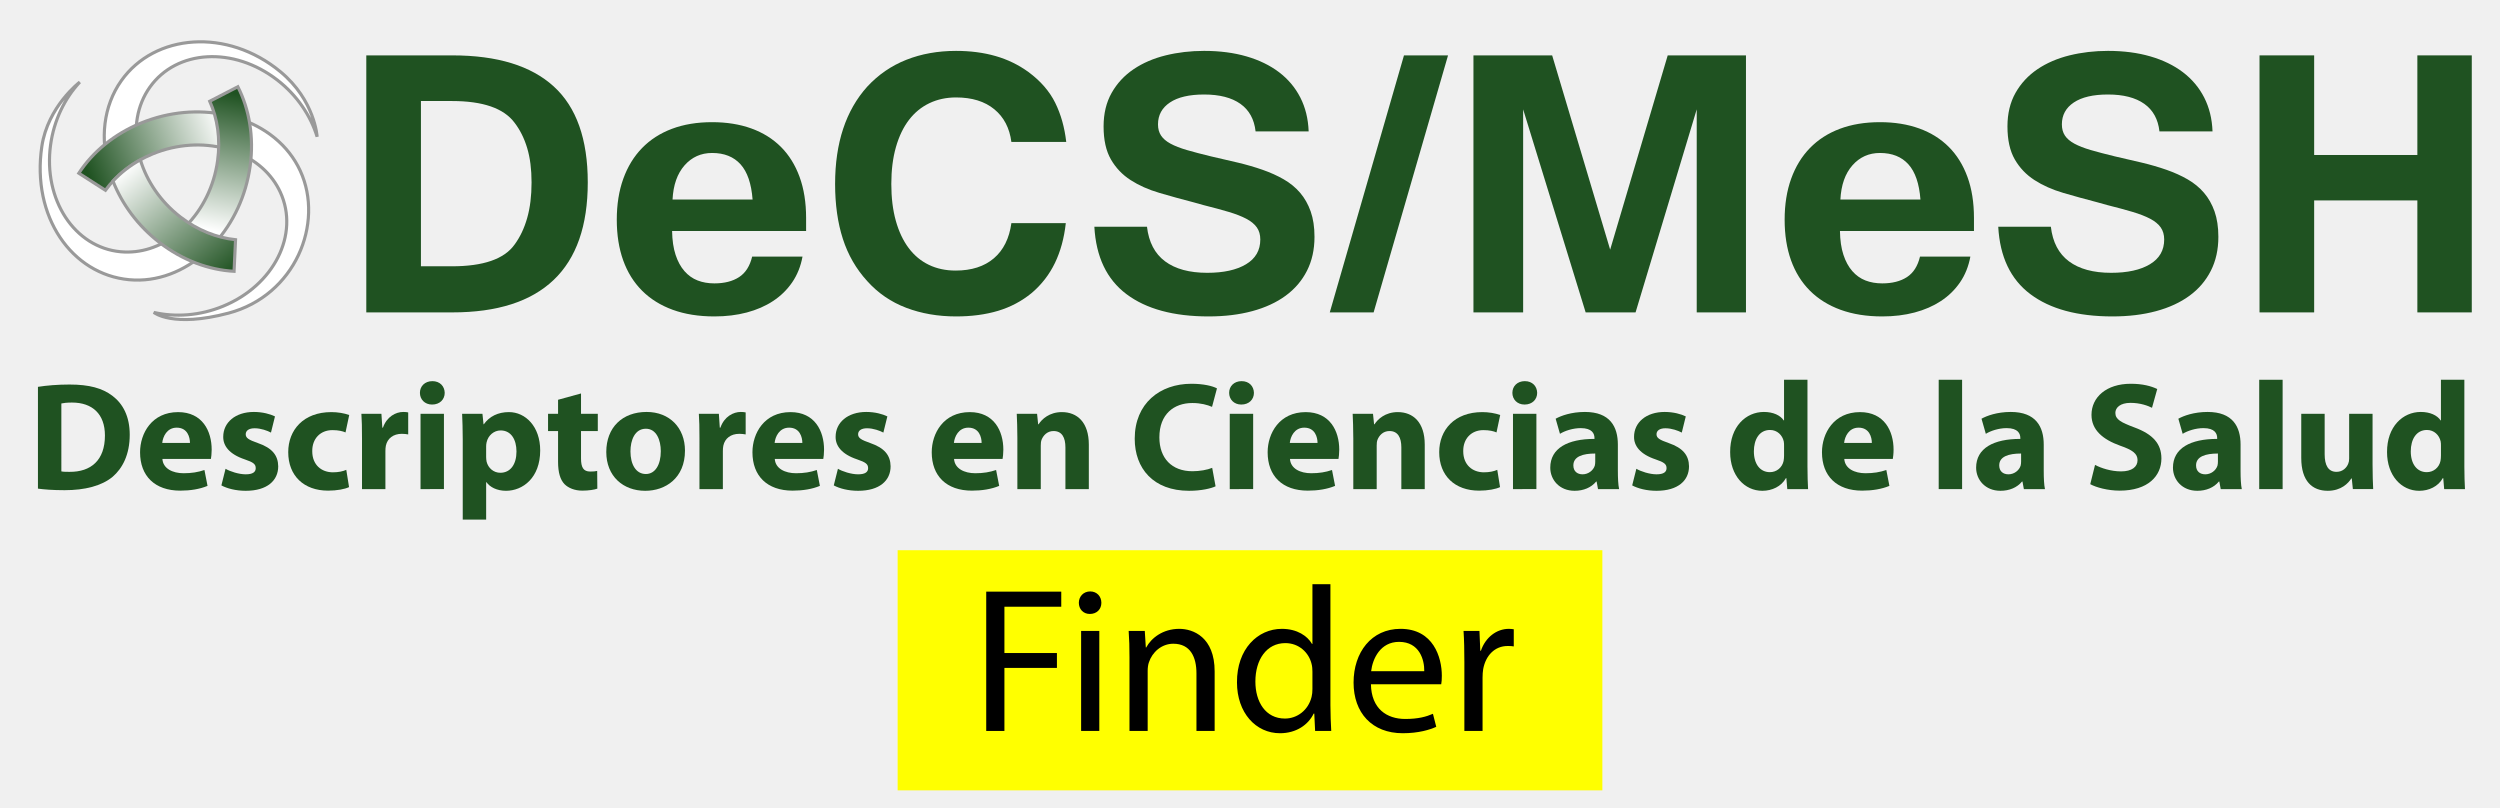
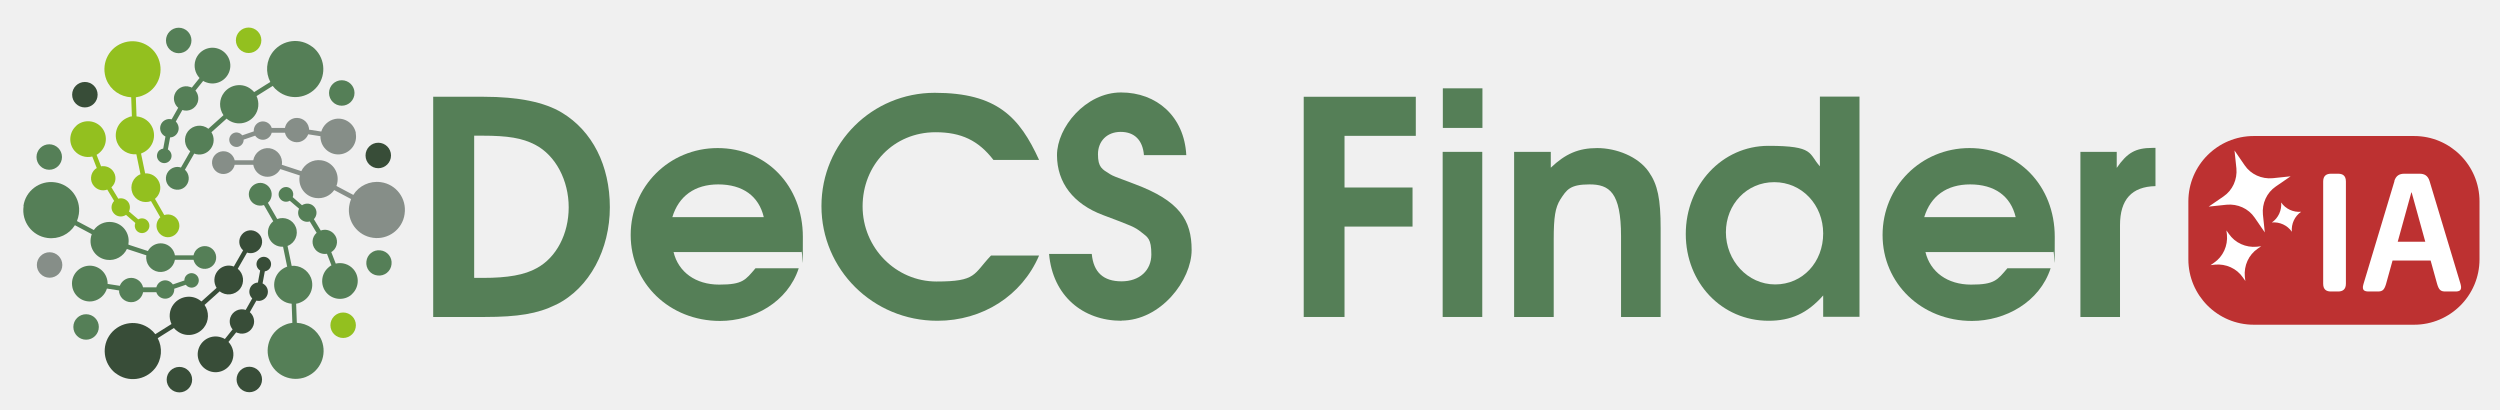
- <svg xmlns="http://www.w3.org/2000/svg" version="1.1" id="Camada_1" x="0px" y="0px" width="774px" height="250px" viewBox="0 0 774 250" enable-background="new 0 0 774 250" xml:space="preserve">
+ <svg xmlns="http://www.w3.org/2000/svg" version="1.1" viewBox="0 0 1452 237.7">
+   <defs>
+     <style>
+       .cls-1 {
+         fill: #868e88;
+       }
+ 
+       .cls-2 {
+         fill: #bd3131;
+       }
+ 
+       .cls-3 {
+         fill: #fff;
+       }
+ 
+       .cls-4 {
+         fill: #557f57;
+       }
+ 
+       .cls-5 {
+         isolation: isolate;
+       }
+ 
+       .cls-6 {
+         fill: #384d38;
+       }
+ 
+       .cls-7 {
+         fill: #93c01f;
+       }
+     </style>
+   </defs>
  <g>
-     <g>
-       <g>
-         <path fill="#1F5221" d="M11.748,119.767c2.67-0.429,6.151-0.716,9.774-0.716c6.15,0,10.156,1.147,13.207,3.435     c3.337,2.479,5.435,6.435,5.435,12.11c0,6.15-2.239,10.396-5.292,13.016c-3.385,2.816-8.582,4.15-14.876,4.15     c-3.766,0-6.484-0.24-8.249-0.479L11.748,119.767L11.748,119.767L11.748,119.767z M18.996,145.943     c0.619,0.142,1.669,0.142,2.527,0.142c6.627,0.049,10.966-3.574,10.966-11.252c0-6.674-3.91-10.205-10.205-10.205     c-1.572,0-2.669,0.144-3.289,0.286L18.996,145.943L18.996,145.943z" />
-         <path fill="#1F5221" d="M50.279,142.081c0.189,3.005,3.194,4.433,6.579,4.433c2.479,0,4.481-0.332,6.437-1.002l0.954,4.916     c-2.384,0.998-5.292,1.475-8.44,1.475c-7.914,0-12.444-4.574-12.444-11.867c0-5.915,3.671-12.446,11.777-12.446     c7.533,0,10.394,5.865,10.394,11.634c0,1.239-0.143,2.338-0.238,2.86L50.279,142.081L50.279,142.081z M58.812,137.122     c0-1.765-0.763-4.72-4.101-4.72c-3.052,0-4.291,2.813-4.481,4.72H58.812z" />
-         <path fill="#1F5221" d="M69.829,145.134c1.335,0.81,4.101,1.716,6.246,1.716c2.192,0,3.098-0.715,3.098-1.906     c0-1.238-0.714-1.813-3.385-2.717c-4.863-1.621-6.722-4.244-6.675-7.01c0-4.389,3.719-7.677,9.488-7.677     c2.718,0,5.103,0.667,6.532,1.381l-1.239,5.007c-1.049-0.57-3.099-1.336-5.053-1.336c-1.765,0-2.765,0.715-2.765,1.861     s0.905,1.717,3.766,2.717c4.434,1.525,6.246,3.816,6.293,7.2c0,4.385-3.385,7.581-10.06,7.581c-3.051,0-5.769-0.717-7.534-1.669     L69.829,145.134z" />
-         <path fill="#1F5221" d="M108.069,150.807c-1.288,0.619-3.719,1.096-6.484,1.096c-7.533,0-12.349-4.625-12.349-11.92     c0-6.814,4.672-12.396,13.35-12.396c1.907,0,4.004,0.335,5.531,0.907l-1.145,5.386c-0.858-0.379-2.146-0.713-4.052-0.713     c-3.813,0-6.293,2.718-6.246,6.53c0,4.244,2.861,6.531,6.388,6.531c1.716,0,3.052-0.285,4.148-0.763L108.069,150.807z" />
-         <path fill="#1F5221" d="M112.076,135.788c0-3.437-0.048-5.675-0.191-7.679h6.199l0.287,4.291h0.19     c1.192-3.436,4.005-4.86,6.294-4.86c0.667,0,1.001,0.047,1.525,0.142v6.816c-0.572-0.096-1.144-0.189-1.955-0.189     c-2.671,0-4.481,1.431-4.959,3.672c-0.095,0.478-0.143,1.049-0.143,1.621v11.824h-7.247V135.788L112.076,135.788z" />
-         <path fill="#1F5221" d="M137.683,121.626c0,2.004-1.479,3.623-3.91,3.623c-2.289,0-3.766-1.619-3.766-3.623     c0-2.051,1.526-3.624,3.861-3.624C136.204,118.003,137.634,119.575,137.683,121.626z M130.196,151.426v-23.316h7.247v23.315     L130.196,151.426L130.196,151.426z" />
-         <path fill="#1F5221" d="M143.262,135.932c0-3.052-0.096-5.627-0.191-7.82h6.294l0.334,3.242h0.096     c1.715-2.433,4.385-3.768,7.771-3.768c5.102,0,9.679,4.434,9.679,11.872c0,8.485-5.387,12.492-10.584,12.492     c-2.813,0-5.005-1.146-6.055-2.671h-0.095v11.586h-7.247V135.93h-0.002V135.932L143.262,135.932z M150.509,141.414     c0,0.572,0.048,1.047,0.144,1.525c0.477,1.953,2.146,3.432,4.243,3.432c3.146,0,5.006-2.619,5.006-6.579     c0-3.719-1.669-6.53-4.911-6.53c-2.051,0-3.862,1.522-4.338,3.67c-0.095,0.383-0.143,0.858-0.143,1.289L150.509,141.414     L150.509,141.414L150.509,141.414z" />
-         <path fill="#1F5221" d="M179.882,121.817v6.292h5.197v5.341h-5.197v8.438c0,2.813,0.716,4.102,2.86,4.102     c1.002,0,1.479-0.047,2.146-0.19l0.048,5.482c-0.906,0.334-2.67,0.62-4.674,0.62c-2.335,0-4.29-0.813-5.483-2.004     c-1.335-1.383-2.003-3.625-2.003-6.912v-9.536h-3.1v-5.341h3.1v-4.34L179.882,121.817z" />
-         <path fill="#1F5221" d="M212.069,139.506c0,8.534-6.055,12.446-12.301,12.446c-6.819,0-12.063-4.483-12.063-12.017     c0-7.582,4.959-12.396,12.492-12.396C207.3,127.54,212.069,132.449,212.069,139.506z M195.19,139.744     c0,4.006,1.67,7.01,4.768,7.01c2.86,0,4.625-2.814,4.625-7.059c0-3.432-1.335-6.959-4.625-6.959     C196.524,132.736,195.19,136.311,195.19,139.744z" />
-         <path fill="#1F5221" d="M216.553,135.788c0-3.437-0.046-5.675-0.19-7.679h6.198l0.287,4.291h0.191     c1.191-3.436,4.004-4.86,6.293-4.86c0.667,0,1,0.047,1.525,0.142v6.816c-0.572-0.096-1.144-0.189-1.955-0.189     c-2.671,0-4.482,1.431-4.959,3.672c-0.096,0.478-0.143,1.049-0.143,1.621v11.824h-7.248L216.553,135.788L216.553,135.788z" />
-         <path fill="#1F5221" d="M239.87,142.081c0.191,3.005,3.195,4.433,6.579,4.433c2.481,0,4.481-0.332,6.437-1.002l0.954,4.916     c-2.384,0.998-5.293,1.475-8.439,1.475c-7.915,0-12.444-4.574-12.444-11.867c0-5.915,3.672-12.446,11.777-12.446     c7.533,0,10.393,5.865,10.393,11.634c0,1.239-0.143,2.338-0.238,2.86L239.87,142.081L239.87,142.081z M248.405,137.122     c0-1.765-0.764-4.72-4.1-4.72c-3.051,0-4.291,2.813-4.481,4.72H248.405z" />
-         <path fill="#1F5221" d="M259.423,145.134c1.334,0.81,4.099,1.716,6.244,1.716c2.194,0,3.101-0.715,3.101-1.906     c0-1.238-0.717-1.813-3.385-2.717c-4.863-1.621-6.723-4.244-6.676-7.01c0-4.389,3.72-7.677,9.489-7.677     c2.718,0,5.102,0.667,6.532,1.381l-1.239,5.007c-1.05-0.57-3.101-1.336-5.054-1.336c-1.765,0-2.766,0.715-2.766,1.861     s0.906,1.717,3.768,2.717c4.434,1.525,6.246,3.816,6.292,7.2c0,4.385-3.384,7.581-10.06,7.581c-3.051,0-5.77-0.717-7.533-1.669     L259.423,145.134z" />
-         <path fill="#1F5221" d="M295.374,142.081c0.192,3.005,3.195,4.433,6.581,4.433c2.479,0,4.481-0.332,6.437-1.002l0.954,4.916     c-2.385,0.998-5.292,1.475-8.438,1.475c-7.915,0-12.444-4.574-12.444-11.867c0-5.915,3.671-12.446,11.777-12.446     c7.533,0,10.394,5.865,10.394,11.634c0,1.239-0.144,2.338-0.238,2.86L295.374,142.081L295.374,142.081z M303.909,137.122     c0-1.765-0.762-4.72-4.099-4.72c-3.052,0-4.291,2.813-4.482,4.72H303.909z" />
-         <path fill="#1F5221" d="M314.974,135.55c0-2.909-0.096-5.341-0.188-7.438h6.293l0.333,3.242h0.144     c0.954-1.524,3.291-3.768,7.2-3.768c4.77,0,8.345,3.195,8.345,10.063v13.777h-7.248v-12.92c0-3.005-1.048-5.056-3.67-5.056     c-2.003,0-3.193,1.383-3.72,2.72c-0.188,0.477-0.239,1.145-0.239,1.813v13.445h-7.247L314.974,135.55L314.974,135.55z" />
-         <path fill="#1F5221" d="M376.342,150.564c-1.287,0.623-4.339,1.386-8.201,1.386c-11.107,0-16.831-6.961-16.831-16.115     c0-10.966,7.82-17.021,17.549-17.021c3.764,0,6.626,0.713,7.914,1.43l-1.526,5.722c-1.431-0.621-3.48-1.191-6.104-1.191     c-5.722,0-10.202,3.478-10.202,10.631c0,6.436,3.813,10.488,10.251,10.488c2.238,0,4.624-0.429,6.103-1.05L376.342,150.564z" />
-         <path fill="#1F5221" d="M388.218,121.626c0,2.004-1.479,3.623-3.91,3.623c-2.29,0-3.767-1.619-3.767-3.623     c0-2.051,1.526-3.624,3.861-3.624C386.739,118.003,388.168,119.575,388.218,121.626z M380.73,151.426v-23.316h7.247v23.315     L380.73,151.426L380.73,151.426z" />
-         <path fill="#1F5221" d="M399.374,142.081c0.188,3.005,3.193,4.433,6.579,4.433c2.478,0,4.48-0.332,6.435-1.002l0.955,4.916     c-2.384,0.998-5.294,1.475-8.438,1.475c-7.915,0-12.444-4.574-12.444-11.867c0-5.915,3.671-12.446,11.775-12.446     c7.532,0,10.395,5.865,10.395,11.634c0,1.239-0.143,2.338-0.237,2.86L399.374,142.081L399.374,142.081z M407.907,137.122     c0-1.765-0.765-4.72-4.103-4.72c-3.051,0-4.289,2.813-4.479,4.72H407.907z" />
-         <path fill="#1F5221" d="M418.975,135.55c0-2.909-0.096-5.341-0.19-7.438h6.294l0.336,3.242h0.139     c0.955-1.524,3.291-3.768,7.203-3.768c4.769,0,8.343,3.195,8.343,10.063v13.777h-7.245v-12.92c0-3.005-1.052-5.056-3.672-5.056     c-2.003,0-3.193,1.383-3.719,2.72c-0.191,0.477-0.24,1.145-0.24,1.813v13.445h-7.242v-15.879L418.975,135.55L418.975,135.55z" />
-         <path fill="#1F5221" d="M464.416,150.807c-1.287,0.619-3.721,1.096-6.485,1.096c-7.531,0-12.352-4.625-12.352-11.92     c0-6.814,4.675-12.396,13.353-12.396c1.904,0,4.003,0.335,5.528,0.907l-1.144,5.386c-0.856-0.379-2.146-0.713-4.054-0.713     c-3.813,0-6.295,2.718-6.243,6.53c0,4.244,2.86,6.531,6.389,6.531c1.715,0,3.052-0.285,4.146-0.763L464.416,150.807z" />
-         <path fill="#1F5221" d="M475.907,121.626c0,2.004-1.479,3.623-3.908,3.623c-2.288,0-3.768-1.619-3.768-3.623     c0-2.051,1.524-3.624,3.859-3.624C474.431,118.003,475.861,119.575,475.907,121.626z M468.421,151.426v-23.316h7.247v23.315     L468.421,151.426L468.421,151.426z" />
-         <path fill="#1F5221" d="M500.892,145.8c0,2.194,0.098,4.341,0.386,5.626h-6.534l-0.431-2.336h-0.144     c-1.526,1.857-3.909,2.86-6.675,2.86c-4.718,0-7.532-3.435-7.532-7.153c0-6.056,5.438-8.914,13.685-8.914v-0.285     c0-1.289-0.668-3.053-4.244-3.053c-2.386,0-4.908,0.813-6.438,1.764l-1.336-4.675c1.621-0.905,4.818-2.095,9.062-2.095     c7.771,0,10.199,4.575,10.199,10.105v8.152L500.892,145.8L500.892,145.8z M493.885,140.413c-3.813,0-6.772,0.903-6.772,3.671     c0,1.859,1.239,2.766,2.86,2.766c1.764,0,3.289-1.191,3.771-2.672c0.092-0.381,0.142-0.812,0.142-1.236V140.413L493.885,140.413     L493.885,140.413z" />
-         <path fill="#1F5221" d="M506.617,145.134c1.335,0.81,4.101,1.716,6.245,1.716c2.19,0,3.102-0.715,3.102-1.906     c0-1.238-0.718-1.813-3.388-2.717c-4.862-1.621-6.721-4.244-6.674-7.01c0-4.389,3.717-7.677,9.484-7.677     c2.722,0,5.104,0.667,6.532,1.381l-1.24,5.007c-1.048-0.57-3.099-1.336-5.053-1.336c-1.765,0-2.766,0.715-2.766,1.861     s0.903,1.717,3.765,2.717c4.438,1.525,6.249,3.816,6.295,7.2c0,4.385-3.383,7.581-10.06,7.581c-3.054,0-5.77-0.717-7.532-1.669     L506.617,145.134z" />
-         <path fill="#1F5221" d="M559.592,117.574v26.891c0,2.623,0.096,5.391,0.189,6.961h-6.438l-0.284-3.386h-0.143     c-1.433,2.575-4.293,3.912-7.297,3.912c-5.529,0-9.964-4.722-9.964-11.97c-0.05-7.865,4.859-12.442,10.438-12.442     c2.91,0,5.104,1.047,6.151,2.621h0.094v-12.587H559.592L559.592,117.574z M552.343,137.98c0-0.381,0-0.906-0.094-1.336     c-0.43-1.906-2.003-3.526-4.243-3.526c-3.339,0-5.008,2.955-5.008,6.627c0,3.958,1.955,6.437,4.96,6.437     c2.097,0,3.813-1.43,4.245-3.479c0.094-0.525,0.142-1.098,0.142-1.671v-3.052H552.343L552.343,137.98z" />
-         <path fill="#1F5221" d="M570.99,142.081c0.188,3.005,3.191,4.433,6.579,4.433c2.478,0,4.479-0.332,6.437-1.002l0.953,4.916     c-2.384,0.998-5.291,1.475-8.439,1.475c-7.914,0-12.439-4.574-12.439-11.867c0-5.915,3.671-12.446,11.775-12.446     c7.531,0,10.393,5.865,10.393,11.634c0,1.239-0.146,2.338-0.237,2.86L570.99,142.081L570.99,142.081z M579.523,137.122     c0-1.765-0.766-4.72-4.101-4.72c-3.054,0-4.29,2.813-4.481,4.72H579.523z" />
-         <path fill="#1F5221" d="M600.222,117.574h7.245v33.852h-7.245V117.574z" />
-         <path fill="#1F5221" d="M632.74,145.8c0,2.194,0.095,4.341,0.381,5.626h-6.53l-0.433-2.336h-0.143     c-1.523,1.857-3.908,2.86-6.674,2.86c-4.721,0-7.533-3.435-7.533-7.153c0-6.056,5.437-8.914,13.685-8.914v-0.285     c0-1.289-0.67-3.053-4.244-3.053c-2.383,0-4.913,0.813-6.438,1.764l-1.335-4.675c1.619-0.905,4.814-2.095,9.061-2.095     c7.771,0,10.203,4.575,10.203,10.105V145.8L632.74,145.8z M625.73,140.413c-3.814,0-6.771,0.903-6.771,3.671     c0,1.859,1.239,2.766,2.86,2.766c1.765,0,3.291-1.191,3.767-2.672c0.096-0.381,0.146-0.812,0.146-1.236L625.73,140.413     L625.73,140.413z" />
-         <path fill="#1F5221" d="M648.623,143.939c1.906,1.002,4.958,2.004,8.056,2.004c3.339,0,5.104-1.385,5.104-3.482     c0-2.001-1.525-3.146-5.39-4.479c-5.34-1.908-8.868-4.863-8.868-9.537c0-5.481,4.627-9.631,12.157-9.631     c3.67,0,6.293,0.713,8.2,1.62l-1.62,5.818c-1.242-0.62-3.578-1.525-6.676-1.525c-3.146,0-4.672,1.477-4.672,3.099     c0,2.05,1.765,2.956,5.959,4.527c5.676,2.101,8.298,5.056,8.298,9.586c0,5.388-4.103,9.963-12.922,9.963     c-3.671,0-7.294-1-9.107-2.002L648.623,143.939z" />
-         <path fill="#1F5221" d="M693.679,145.8c0,2.194,0.099,4.341,0.382,5.626h-6.528l-0.432-2.336h-0.145     c-1.524,1.857-3.908,2.86-6.674,2.86c-4.72,0-7.535-3.435-7.535-7.153c0-6.056,5.438-8.914,13.688-8.914v-0.285     c0-1.289-0.667-3.053-4.247-3.053c-2.384,0-4.907,0.813-6.435,1.764l-1.335-4.675c1.621-0.905,4.816-2.095,9.06-2.095     c7.771,0,10.203,4.575,10.203,10.105v8.153L693.679,145.8L693.679,145.8z M686.671,140.413c-3.813,0-6.771,0.903-6.771,3.671     c0,1.859,1.236,2.766,2.857,2.766c1.768,0,3.291-1.191,3.77-2.672c0.095-0.381,0.142-0.812,0.142-1.236v-2.526L686.671,140.413     L686.671,140.413z" />
-         <path fill="#1F5221" d="M699.452,117.574h7.247v33.852h-7.247V117.574z" />
-         <path fill="#1F5221" d="M734.547,143.939c0,3.053,0.094,5.53,0.188,7.484h-6.29l-0.336-3.289h-0.146     c-0.903,1.432-3.096,3.814-7.294,3.814c-4.768,0-8.201-2.957-8.201-10.157v-13.685h7.247v12.543c0,3.384,1.1,5.434,3.672,5.434     c2.003,0,3.195-1.381,3.625-2.525c0.189-0.429,0.286-0.953,0.286-1.572v-13.875h7.246v15.828H734.547L734.547,143.939z" />
-         <path fill="#1F5221" d="M762.965,117.574v26.891c0,2.623,0.096,5.391,0.189,6.961h-6.438l-0.286-3.386h-0.143     c-1.43,2.575-4.288,3.912-7.296,3.912c-5.529,0-9.962-4.722-9.962-11.97c-0.049-7.865,4.86-12.442,10.439-12.442     c2.908,0,5.102,1.047,6.151,2.621h0.094v-12.587H762.965L762.965,117.574z M755.718,137.98c0-0.381,0-0.906-0.094-1.336     c-0.429-1.906-2.003-3.526-4.244-3.526c-3.338,0-5.006,2.955-5.006,6.627c0,3.958,1.954,6.437,4.958,6.437     c2.098,0,3.814-1.43,4.244-3.479c0.094-0.525,0.142-1.098,0.142-1.671V137.98L755.718,137.98z" />
-       </g>
-       <g>
-         <g>
+     <g id="Camada_1">
+       <g id="Camada_1-2" data-name="Camada_1">
+         <g id="Camada_1-2">
          <g>
-             <path fill="#FFFFFF" stroke="#999999" stroke-width="0.974" d="M54.574,72.598c-5.034,3.873-11.054,5.918-17.235,5.345       C23.056,76.614,13.35,61.807,15.658,44.87c1.046-7.667,4.388-14.437,9.043-19.45c0,0-9.913,7.525-11.755,19.934       C9.727,67.04,22.17,84.941,39.983,86.597c8.699,0.81,17.146-2.551,23.853-8.649L54.574,72.598z" />
-             <path fill="#FFFFFF" stroke="#999999" stroke-width="0.974" d="M86.795,22.187C70.374,8.595,47.899,10.382,37.56,24.979       c-5.614,7.925-6.614,18.155-3.669,27.938l8.884-6.077c-1.481-7.035-0.409-14.163,3.6-19.823       c8.292-11.706,25.969-12.707,39.482-2.239c6.117,4.738,10.308,11.018,12.323,17.555C98.18,42.333,97.529,31.073,86.795,22.187z       " />
-             <path fill="#FFFFFF" stroke="#999999" stroke-width="0.974" d="M92.968,52.902c-3.68-8.006-10.9-13.671-19.636-16.402v10.675       c5.972,2.407,10.838,6.637,13.463,12.344c5.992,13.033-1.979,28.846-17.801,35.313c-7.163,2.93-14.697,3.42-21.365,1.896       c0,0,5.805,4.811,23.141,0.212C91.374,91.473,100.44,69.156,92.968,52.902z" />
-             <linearGradient id="SVGID_1_" gradientUnits="userSpaceOnUse" x1="-92.441" y1="1197.06" x2="-133.833" y2="1213.232" gradientTransform="matrix(1 0 0 1 161.04 -1159.66)">
-               <stop offset="0" style="stop-color:#FFFFFF" />
-               <stop offset="1" style="stop-color:#1F5221" />
-             </linearGradient>
-             <path fill="url(#SVGID_1_)" stroke="#999999" stroke-width="0.974" d="M47.295,47.633c7.558-3.09,15.539-3.484,22.47-1.639       V35.563c-8.167-1.738-17.336-1.046-26.054,2.516c-8.428,3.445-15.048,9.025-19.31,15.543l8.24,5.285       C36.063,54.197,41.058,50.183,47.295,47.633z" />
-             <linearGradient id="SVGID_2_" gradientUnits="userSpaceOnUse" x1="-95.526" y1="1231.169" x2="-87.61" y2="1188.762" gradientTransform="matrix(1 0 0 1 161.04 -1159.66)">
-               <stop offset="0" style="stop-color:#FFFFFF" />
-               <stop offset="1" style="stop-color:#1F5221" />
-             </linearGradient>
-             <path fill="url(#SVGID_2_)" stroke="#999999" stroke-width="0.974" d="M73.642,26.856l-8.698,4.493       c2.37,5.321,3.35,11.651,2.438,18.329c-1.102,8.085-4.745,15.188-9.805,20.267l8.993,5.259       c5.604-6.207,9.603-14.506,10.878-23.854C78.678,42.328,77.157,33.805,73.642,26.856z" />
-             <linearGradient id="SVGID_3_" gradientUnits="userSpaceOnUse" x1="-120.495" y1="1210.202" x2="-91.151" y2="1245.818" gradientTransform="matrix(1 0 0 1 161.04 -1159.66)">
-               <stop offset="0" style="stop-color:#FFFFFF" />
-               <stop offset="1" style="stop-color:#1F5221" />
-             </linearGradient>
-             <path fill="url(#SVGID_3_)" stroke="#999999" stroke-width="0.974" d="M55.831,67.17       c-6.161-4.773-10.384-11.106-12.379-17.694c-3.281,1.814-6.125,4.06-8.47,6.591c2.785,7.09,7.652,13.781,14.368,18.982       C56.548,80.625,64.689,83.57,72.465,84l0.459-9.78C67.132,73.613,61.16,71.297,55.831,67.17z" />
+             <g>
+               <path class="cls-1" d="M235,124.2c1.3-8.9-4.9-17.2-13.8-18.4-6.5-.9-12.7,2.1-16,7.4l-9.8-5.2c.3-.8.5-1.6.6-2.4.9-6.1-3.3-11.7-9.4-12.5-4.9-.7-9.6,2-11.6,6.3l-11.3-3.7h0c.7-4.7-2.5-8.9-7.1-9.6-4.5-.6-8.7,2.5-9.5,7h-10.8c-.6-2.6-2.7-4.8-5.6-5.2-3.6-.5-7,2-7.5,5.6s2,7,5.6,7.5c3.5.5,6.8-1.8,7.5-5.3h10.8c.6,3.5,3.4,6.4,7.1,6.9,3.6.5,7-1.4,8.6-4.4l11.3,3.7c0,.2,0,.4-.1.6-.9,6.1,3.3,11.7,9.4,12.5,4.3.6,8.4-1.3,10.7-4.6l9.8,5.2c-.5,1.3-.9,2.7-1.1,4.1-1.3,8.9,4.9,17.2,13.8,18.4,8.9,1.3,17.2-4.9,18.4-13.8h0Z" />
+               <path class="cls-1" d="M206.7,77.3c-1.1-5.6-6.5-9.3-12.1-8.2-3.9.8-6.9,3.7-8,7.3l-7.1-1.1c0-.4,0-.7-.1-1.1-.7-3.8-4.4-6.3-8.3-5.6-2.9.6-5.1,2.9-5.6,5.7h-7.7c-.7-2.5-3.4-4.2-6.1-3.7-2.7.5-4.5,3-4.3,5.7l-6.7,2.3c-.9-1.2-2.5-1.9-4.1-1.6-2.3.4-3.8,2.7-3.4,4.9.4,2.3,2.7,3.8,4.9,3.4,2-.4,3.5-2.2,3.4-4.2l6.7-2.3c1.2,1.7,3.3,2.7,5.4,2.3,2.1-.4,3.7-2,4.2-4h7.7c.8,3.6,4.4,6.1,8.2,5.4,2.5-.5,4.5-2.3,5.3-4.5l7.1,1.1c0,.7,0,1.5.2,2.2,1.1,5.6,6.5,9.3,12.1,8.2,5.6-1.1,9.3-6.5,8.2-12.1h.1Z" />
+             </g>
+             <g>
+               <path class="cls-4" d="M177.7,218.9c8.4-3.3,12.4-12.8,9.1-21.2-2.5-6.1-8.2-9.9-14.4-10.2l-.4-11.1c.8-.1,1.6-.3,2.4-.7,5.7-2.3,8.4-8.7,6.2-14.4-1.9-4.6-6.5-7.3-11.2-6.9l-2.4-11.6h.1c4.3-1.7,6.4-6.6,4.7-10.9-1.7-4.3-6.5-6.3-10.8-4.7l-5.4-9.4c2-1.8,2.8-4.8,1.7-7.4-1.4-3.4-5.2-5.1-8.6-3.7-3.4,1.4-5.1,5.2-3.7,8.6,1.3,3.3,5,4.9,8.3,3.8l5.4,9.4c-2.8,2.3-3.9,6.1-2.5,9.6,1.4,3.4,4.7,5.4,8.2,5.2l2.4,11.6c-.2,0-.4.1-.6.2-5.7,2.3-8.4,8.7-6.2,14.4,1.6,4,5.3,6.6,9.4,6.9l.4,11.1c-1.4.2-2.8.5-4.1,1.1-8.4,3.3-12.4,12.8-9.1,21.2,3.3,8.4,12.8,12.4,21.2,9.1h0Z" />
+               <path class="cls-4" d="M204.2,171c4.3-3.7,4.8-10.3,1.1-14.6-2.6-3-6.6-4.2-10.3-3.3l-2.6-6.7c.3-.2.6-.4.9-.6,2.9-2.5,3.3-7,.7-9.9-2-2.3-5.1-3-7.7-2l-4-6.6c1.9-2,2.1-5.1.2-7.2-1.8-2.1-4.8-2.4-7.1-.9l-5.4-4.7c.6-1.4.4-3.1-.7-4.4-1.5-1.8-4.2-2-6-.4-1.8,1.5-2,4.2-.4,6,1.4,1.6,3.6,1.9,5.4.9l5.4,4.6c-.9,1.9-.7,4.2.7,5.8s3.6,2.2,5.5,1.6l4,6.6c-2.9,2.6-3.2,6.9-.6,9.9,1.7,1.9,4.2,2.7,6.6,2.3l2.6,6.7c-.6.3-1.3.8-1.8,1.3-4.3,3.7-4.8,10.3-1.1,14.6s10.3,4.8,14.6,1.1h0Z" />
+             </g>
+             <g>
+               <path class="cls-6" d="M67.1,216.7c7.1,5.6,17.3,4.3,22.9-2.7,4.1-5.2,4.5-12.1,1.6-17.6l9.4-5.9c.5.6,1.1,1.2,1.8,1.7,4.8,3.8,11.8,2.9,15.6-1.9,3.1-3.9,3.1-9.3.4-13.2l8.8-7.9h0c3.6,2.9,8.9,2.2,11.8-1.4,2.8-3.6,2.2-8.8-1.3-11.7l5.4-9.4c2.6.9,5.5,0,7.3-2.2,2.3-2.9,1.8-7.1-1.1-9.3-2.9-2.3-7.1-1.8-9.3,1.1-2.2,2.8-1.8,6.8.8,9.1l-5.4,9.4c-3.3-1.3-7.2-.3-9.5,2.7-2.3,2.9-2.3,6.8-.5,9.7l-8.8,7.9c0-.1-.3-.3-.5-.4-4.8-3.8-11.8-2.9-15.6,1.9-2.7,3.4-3,7.9-1.3,11.6l-9.4,5.9c-.8-1.1-1.8-2.1-3-3-7.1-5.6-17.3-4.3-22.9,2.7-5.6,7.1-4.3,17.3,2.7,22.9h.1Z" />
+               <path class="cls-6" d="M121.8,215.6c5.4,1.9,11.3-1,13.2-6.4,1.3-3.8.3-7.8-2.3-10.6l4.5-5.6c.3.2.6.3,1,.4,3.7,1.3,7.7-.7,9-4.4,1-2.8,0-5.9-2.1-7.7l3.8-6.7c2.7.7,5.5-.8,6.4-3.4.9-2.6-.3-5.4-2.8-6.6l1.3-7c1.5-.2,2.9-1.2,3.4-2.8.8-2.2-.4-4.6-2.6-5.4-2.2-.8-4.6.4-5.4,2.6-.7,2,.2,4.1,1.9,5.1l-1.3,7c-2.1.1-4,1.5-4.7,3.6-.7,2-.1,4.2,1.4,5.6l-3.8,6.7c-3.6-1.2-7.6.7-8.9,4.4-.8,2.4-.3,5,1.3,6.9l-4.5,5.6c-.6-.4-1.3-.7-2-.9-5.4-1.9-11.3,1-13.2,6.4-1.9,5.4,1,11.3,6.4,13.2h0Z" />
+             </g>
+             <g>
+               <path class="cls-4" d="M13.7,119.8c-1.3,8.9,4.9,17.2,13.8,18.4,6.5.9,12.7-2.1,16-7.4l9.8,5.2c-.3.8-.5,1.6-.6,2.4-.9,6.1,3.3,11.7,9.4,12.5,4.9.7,9.6-2,11.6-6.3l11.3,3.7h0c-.7,4.7,2.5,8.9,7.1,9.6,4.5.6,8.7-2.5,9.5-7h10.8c.6,2.6,2.7,4.8,5.6,5.2,3.6.5,7-2,7.5-5.6s-2-7-5.6-7.5c-3.5-.5-6.8,1.8-7.5,5.3h-10.8c-.6-3.5-3.4-6.4-7.1-6.9-3.6-.5-7,1.4-8.6,4.4l-11.3-3.7v-.6c.9-6.1-3.3-11.7-9.4-12.5-4.3-.6-8.4,1.3-10.7,4.6l-9.8-5.2c.5-1.3.9-2.7,1.1-4.1,1.3-8.9-4.9-17.2-13.8-18.4-8.9-1.3-17.2,4.9-18.4,13.8h.1Z" />
+               <path class="cls-4" d="M42,166.7c1.1,5.6,6.5,9.3,12.1,8.2,3.9-.8,6.9-3.7,8-7.3l7.1,1.1v1.1c.7,3.8,4.4,6.3,8.3,5.6,2.9-.6,5.1-2.9,5.6-5.7h7.7c.7,2.5,3.4,4.2,6.1,3.7s4.5-3,4.3-5.7l6.7-2.3c.9,1.2,2.5,1.9,4.1,1.6,2.3-.4,3.8-2.7,3.4-4.9-.4-2.3-2.7-3.8-4.9-3.4-2,.4-3.5,2.2-3.4,4.2l-6.7,2.3c-1.2-1.7-3.3-2.7-5.4-2.3s-3.7,2-4.2,4h-7.7c-.8-3.6-4.4-6.1-8.2-5.4-2.5.5-4.5,2.3-5.3,4.5l-7.1-1.1c0-.7,0-1.5-.2-2.2-1.1-5.6-6.5-9.3-12.1-8.2-5.6,1.1-9.3,6.5-8.2,12.1h0Z" />
+             </g>
+             <g>
+               <path class="cls-7" d="M70.9,25.1c-8.4,3.3-12.4,12.8-9.1,21.2,2.5,6.1,8.2,9.9,14.4,10.2l.4,11.1c-.8,0-1.6.3-2.4.7-5.7,2.3-8.4,8.7-6.2,14.4,1.9,4.6,6.5,7.3,11.2,6.9l2.4,11.6h0c-4.3,1.7-6.4,6.6-4.7,10.9,1.7,4.3,6.5,6.3,10.8,4.7l5.4,9.4c-2,1.8-2.8,4.8-1.7,7.4,1.4,3.4,5.2,5.1,8.6,3.7,3.4-1.4,5.1-5.2,3.7-8.6-1.3-3.3-5-4.9-8.3-3.8l-5.4-9.4c2.8-2.3,3.9-6.1,2.5-9.6-1.4-3.4-4.7-5.4-8.2-5.2l-2.4-11.6c.2,0,.4,0,.6-.2,5.7-2.3,8.4-8.7,6.2-14.4-1.6-4-5.3-6.6-9.4-6.9l-.4-11.1c1.4-.2,2.8-.5,4.1-1.1,8.4-3.3,12.4-12.8,9.1-21.2-3.3-8.4-12.8-12.4-21.2-9.1h0Z" />
+               <path class="cls-7" d="M44.4,73c-4.3,3.7-4.8,10.3-1.1,14.6,2.6,3,6.6,4.2,10.3,3.3l2.6,6.7c-.3.2-.6.4-.9.6-2.9,2.5-3.3,7-.7,9.9,2,2.3,5.1,3,7.7,2l4,6.6c-1.9,2-2.1,5.1-.2,7.2,1.8,2.1,4.8,2.4,7.1.9l5.4,4.7c-.6,1.4-.4,3.1.7,4.4,1.5,1.8,4.2,2,6,.4,1.8-1.5,2-4.2.4-6-1.4-1.6-3.6-1.9-5.4-.9l-5.4-4.6c.9-1.9.7-4.2-.7-5.8-1.4-1.6-3.6-2.2-5.5-1.6l-4-6.6c2.9-2.6,3.2-6.9.6-9.9-1.7-1.9-4.2-2.7-6.6-2.3l-2.6-6.7c.6-.3,1.3-.8,1.8-1.3,4.3-3.7,4.8-10.3,1.1-14.6-3.7-4.3-10.3-4.8-14.6-1.1h0Z" />
+             </g>
+             <g>
+               <path class="cls-4" d="M181.5,27.3c-7.1-5.6-17.3-4.3-22.9,2.7-4.1,5.2-4.5,12.1-1.6,17.6l-9.4,5.9c-.5-.6-1.1-1.2-1.8-1.7-4.8-3.8-11.8-2.9-15.6,1.9-3.1,3.9-3.1,9.3-.4,13.2l-8.8,7.9h0c-3.6-2.9-8.9-2.2-11.8,1.4-2.8,3.6-2.2,8.8,1.3,11.7l-5.4,9.4c-2.6-.9-5.5,0-7.3,2.2-2.3,2.9-1.8,7.1,1.1,9.3s7.1,1.8,9.3-1.1c2.2-2.8,1.8-6.8-.8-9.1l5.4-9.4c3.3,1.3,7.2.3,9.5-2.7,2.3-2.9,2.3-6.8.5-9.7l8.8-7.9c.1,0,.3.3.5.4,4.8,3.8,11.8,2.9,15.6-1.9,2.7-3.4,3-7.9,1.3-11.6l9.4-5.9c.8,1.1,1.8,2.1,3,3,7.1,5.6,17.3,4.3,22.9-2.7,5.6-7.1,4.3-17.3-2.7-22.9h0Z" />
+               <path class="cls-4" d="M126.8,28.3c-5.4-1.9-11.3,1-13.2,6.4-1.3,3.8-.3,7.8,2.3,10.6l-4.5,5.6c-.3-.2-.6-.3-1-.4-3.7-1.3-7.7.7-9,4.4-1,2.8,0,5.9,2.1,7.7l-3.8,6.7c-2.7-.7-5.5.8-6.4,3.4s.3,5.4,2.8,6.6l-1.3,7c-1.5.2-2.9,1.2-3.4,2.8-.8,2.2.4,4.6,2.6,5.4s4.6-.4,5.4-2.6c.7-2-.2-4.1-1.9-5.1l1.3-7c2.1,0,4-1.5,4.7-3.6.7-2,0-4.2-1.4-5.6l3.8-6.7c3.6,1.2,7.6-.7,8.9-4.4.8-2.4.3-5-1.3-6.9l4.5-5.6c.6.4,1.3.7,2,.9,5.4,1.9,11.3-1,13.2-6.4s-1-11.3-6.4-13.2h0Z" />
+             </g>
+             <circle class="cls-7" cx="144.4" cy="23.4" r="7.4" />
+             <circle class="cls-6" cx="104.2" cy="220.5" r="7.4" />
+             <path class="cls-4" d="M219.3,160c-4.1-.4-7-4.1-6.5-8.1.4-4.1,4.1-7,8.1-6.5,4.1.4,7,4.1,6.5,8.1-.4,4.1-4.1,7-8.1,6.5Z" />
+             <circle class="cls-4" cx="28.6" cy="91.2" r="7.4" />
+             <circle class="cls-6" cx="144.8" cy="220.4" r="7.4" />
+             <circle class="cls-4" cx="103.8" cy="23.5" r="7.4" />
+             <circle class="cls-4" cx="50" cy="189.9" r="7.4" />
+             <circle class="cls-4" cx="198.5" cy="54" r="7.4" />
+             <circle class="cls-1" cx="28.8" cy="153.9" r="7.4" />
+             <circle class="cls-6" cx="219.7" cy="90.3" r="7.4" />
+             <circle class="cls-6" cx="49.3" cy="55" r="7.4" />
+             <circle class="cls-7" cx="199.3" cy="188.9" r="7.4" />
          </g>
          <g>
-             <path fill="#1F5221" d="M113.404,17.147h26.662c13.877,0,24.33,3.203,31.362,9.607c7.031,6.404,10.546,16.313,10.546,29.724       c0,13.413-3.516,23.473-10.546,30.18c-7.032,6.704-17.485,10.059-31.362,10.059h-26.662V17.147z M130.321,82.444h9.605       c9.7,0,16.151-2.228,19.353-6.683c1.717-2.32,3.028-5.069,3.934-8.25c0.905-3.178,1.357-6.854,1.357-11.033       c0-4.084-0.452-7.634-1.357-10.65c-0.905-3.017-2.217-5.639-3.934-7.867c-3.341-4.456-9.792-6.683-19.353-6.683h-9.605V82.444z       " />
-             <path fill="#1F5221" d="M221.166,97.967c-4.827,0-9.119-0.684-12.878-2.052c-3.759-1.369-6.926-3.343-9.502-5.917       c-2.576-2.576-4.524-5.709-5.847-9.396c-1.323-3.69-1.984-7.879-1.984-12.566c0-4.734,0.673-8.969,2.02-12.705       c1.346-3.734,3.283-6.903,5.813-9.502c2.529-2.599,5.615-4.583,9.259-5.953c3.643-1.368,7.784-2.053,12.426-2.053       c4.5,0,8.55,0.65,12.147,1.949c3.595,1.3,6.648,3.203,9.154,5.708c2.505,2.506,4.431,5.604,5.777,9.293       c1.345,3.688,2.019,7.926,2.019,12.705v4.037h-41.49c0.046,2.877,0.406,5.338,1.08,7.379c0.672,2.043,1.588,3.725,2.75,5.047       c1.159,1.323,2.517,2.287,4.072,2.891s3.282,0.904,5.187,0.904c3.108,0,5.662-0.649,7.657-1.949       c1.994-1.299,3.341-3.411,4.038-6.336h15.593c-0.557,3.018-1.625,5.674-3.202,7.972c-1.579,2.296-3.55,4.224-5.918,5.778       c-2.366,1.556-5.082,2.739-8.144,3.549C228.127,97.563,224.787,97.967,221.166,97.967z M233,61.77       c-0.372-4.918-1.612-8.551-3.725-10.894c-2.111-2.344-5.046-3.516-8.806-3.516c-3.435,0-6.277,1.277-8.527,3.829       c-2.251,2.552-3.493,6.08-3.724,10.58L233,61.77L233,61.77z" />
-             <path fill="#1F5221" d="M296,97.967c-5.616,0-10.767-0.894-15.454-2.68c-4.688-1.783-8.703-4.533-12.043-8.248       c-3.436-3.759-5.952-8.121-7.554-13.087c-1.601-4.966-2.401-10.628-2.401-16.987c0-12.714,3.317-22.763,9.954-30.142       c3.434-3.712,7.471-6.483,12.112-8.317c4.641-1.833,9.77-2.75,15.384-2.75c4.456,0,8.54,0.534,12.253,1.602       c3.712,1.067,7.1,2.714,10.163,4.943c3.759,2.783,6.521,5.964,8.284,9.537c1.763,3.573,2.898,7.611,3.411,12.112h-16.986       c-0.557-4.315-2.32-7.692-5.29-10.128c-2.97-2.438-6.916-3.655-11.835-3.655c-3.017,0-5.768,0.592-8.249,1.775       c-2.483,1.184-4.595,2.914-6.334,5.186c-1.741,2.274-3.087,5.082-4.038,8.423c-0.952,3.342-1.427,7.147-1.427,11.417       c0,4.27,0.464,8.064,1.393,11.382c0.928,3.318,2.25,6.126,3.969,8.423c1.716,2.297,3.804,4.039,6.265,5.221       c2.458,1.185,5.221,1.775,8.284,1.775c4.918,0,8.864-1.264,11.835-3.793c2.969-2.529,4.776-6.162,5.429-10.895h16.847       c-0.511,4.641-1.636,8.76-3.376,12.356c-1.738,3.597-4.143,6.695-7.205,9.293c-3.063,2.507-6.521,4.339-10.373,5.499       C305.165,97.388,300.827,97.967,296,97.967z" />
-             <path fill="#1F5221" d="M374.176,97.967c-10.813,0-19.283-2.296-25.409-6.891c-6.125-4.594-9.443-11.557-9.954-20.885h16.291       c0.557,4.781,2.424,8.354,5.604,10.721c3.179,2.367,7.529,3.551,13.053,3.551c5.059,0,9.063-0.881,12.009-2.646       c2.946-1.762,4.419-4.314,4.419-7.656c0-1.484-0.356-2.738-1.075-3.76c-0.723-1.02-1.812-1.914-3.272-2.68       c-1.462-0.766-3.285-1.473-5.465-2.123c-2.182-0.65-4.758-1.346-7.726-2.089l-2.995-0.835       c-3.761-0.975-7.333-1.961-10.722-2.959s-6.357-2.32-8.909-3.969c-2.554-1.646-4.583-3.781-6.093-6.403       c-1.508-2.622-2.262-6.022-2.262-10.199c0-3.992,0.835-7.46,2.506-10.408c1.671-2.946,3.935-5.384,6.787-7.309       c2.854-1.926,6.161-3.352,9.919-4.282c3.76-0.926,7.729-1.392,11.905-1.392c4.825,0,9.199,0.568,13.122,1.706       c3.922,1.138,7.285,2.773,10.096,4.908c2.809,2.136,4.998,4.746,6.576,7.831c1.578,3.087,2.436,6.579,2.578,10.477h-16.432       c-0.418-3.759-1.983-6.601-4.698-8.527c-2.716-1.924-6.463-2.889-11.242-2.889c-4.595,0-8.122,0.825-10.581,2.472       c-2.461,1.647-3.691,3.91-3.691,6.788c0,1.346,0.313,2.495,0.94,3.445c0.627,0.95,1.601,1.787,2.923,2.505       c1.323,0.721,3.017,1.381,5.083,1.984c2.064,0.603,4.536,1.252,7.414,1.949c2.877,0.649,5.674,1.3,8.389,1.948       c2.714,0.649,5.27,1.393,7.657,2.228c2.393,0.836,4.57,1.822,6.545,2.959c1.973,1.138,3.654,2.519,5.047,4.143       c1.393,1.625,2.48,3.55,3.271,5.777c0.787,2.228,1.184,4.851,1.184,7.866c0,3.944-0.775,7.45-2.332,10.511       c-1.555,3.064-3.76,5.64-6.611,7.728c-2.854,2.089-6.303,3.679-10.34,4.77C383.643,97.422,379.141,97.967,374.176,97.967z" />
-             <path fill="#1F5221" d="M448.313,17.147l-23.041,79.569h-13.574l22.973-79.569H448.313z" />
-             <path fill="#1F5221" d="M540.551,96.717h-15.246V33.855l-18.934,62.862h-15.453l-19.354-62.862v62.862H456.18v-79.57h24.367       l17.959,60.146l17.82-60.146h24.227v79.569L540.551,96.717L540.551,96.717z" />
-             <path fill="#1F5221" d="M582.736,97.967c-4.828,0-9.119-0.684-12.879-2.052c-3.76-1.369-6.93-3.343-9.506-5.917       c-2.572-2.576-4.521-5.709-5.846-9.396c-1.32-3.69-1.98-7.879-1.98-12.566c0-4.734,0.672-8.969,2.018-12.705       c1.346-3.734,3.283-6.903,5.813-9.502c2.53-2.599,5.615-4.583,9.26-5.953c3.645-1.368,7.783-2.053,12.428-2.053       c4.502,0,8.549,0.65,12.146,1.949c3.596,1.3,6.648,3.203,9.152,5.708c2.508,2.506,4.432,5.604,5.779,9.293       c1.348,3.688,2.018,7.926,2.018,12.705v4.037H569.65c0.047,2.877,0.402,5.338,1.078,7.379c0.672,2.043,1.59,3.725,2.75,5.047       c1.158,1.323,2.518,2.287,4.07,2.891c1.555,0.604,3.281,0.904,5.188,0.904c3.107,0,5.66-0.649,7.658-1.949       c1.992-1.299,3.342-3.411,4.035-6.336h15.596c-0.561,3.018-1.625,5.674-3.203,7.972c-1.578,2.296-3.549,4.224-5.916,5.778       c-2.367,1.556-5.082,2.739-8.146,3.549C589.697,97.563,586.355,97.967,582.736,97.967z M594.57,61.77       c-0.373-4.918-1.611-8.551-3.727-10.894c-2.109-2.344-5.047-3.516-8.807-3.516c-3.436,0-6.275,1.277-8.525,3.829       c-2.252,2.552-3.494,6.08-3.725,10.58L594.57,61.77L594.57,61.77z" />
-             <path fill="#1F5221" d="M654.021,97.967c-10.816,0-19.285-2.296-25.41-6.891c-6.127-4.594-9.445-11.557-9.955-20.885h16.289       c0.557,4.781,2.426,8.354,5.604,10.721c3.18,2.367,7.531,3.551,13.053,3.551c5.059,0,9.063-0.881,12.01-2.646       c2.945-1.762,4.422-4.314,4.422-7.656c0-1.484-0.361-2.738-1.08-3.76c-0.719-1.02-1.811-1.914-3.271-2.68       c-1.461-0.766-3.281-1.473-5.465-2.123c-2.182-0.65-4.758-1.346-7.727-2.089l-2.996-0.835       c-3.758-0.975-7.332-1.961-10.723-2.959c-3.389-0.998-6.355-2.32-8.906-3.969c-2.555-1.646-4.584-3.781-6.096-6.403       c-1.506-2.622-2.262-6.022-2.262-10.199c0-3.992,0.836-7.46,2.506-10.408c1.67-2.946,3.938-5.384,6.787-7.309       c2.855-1.926,6.162-3.352,9.92-4.282c3.76-0.926,7.729-1.392,11.904-1.392c4.828,0,9.201,0.568,13.123,1.706       c3.92,1.138,7.283,2.773,10.094,4.908c2.807,2.136,5,4.746,6.578,7.831c1.576,3.087,2.436,6.579,2.576,10.477h-16.432       c-0.416-3.759-1.98-6.601-4.697-8.527c-2.715-1.924-6.463-2.889-11.242-2.889c-4.594,0-8.121,0.825-10.58,2.472       c-2.461,1.647-3.689,3.91-3.689,6.788c0,1.346,0.313,2.495,0.938,3.445c0.627,0.95,1.602,1.787,2.926,2.505       c1.32,0.721,3.018,1.381,5.08,1.984c2.064,0.603,4.537,1.252,7.416,1.949c2.875,0.649,5.672,1.3,8.389,1.948       c2.715,0.649,5.266,1.393,7.654,2.228c2.392,0.836,4.572,1.822,6.545,2.959c1.975,1.138,3.654,2.519,5.047,4.143       c1.395,1.625,2.484,3.55,3.273,5.777c0.785,2.228,1.182,4.851,1.182,7.866c0,3.944-0.773,7.45-2.332,10.511       c-1.555,3.064-3.756,5.64-6.609,7.728c-2.854,2.089-6.303,3.679-10.339,4.77C663.488,97.422,658.984,97.967,654.021,97.967z" />
-             <path fill="#1F5221" d="M765.262,96.717h-16.848V62.049h-31.951v34.668h-16.916v-79.57h16.916v30.839h31.951V17.147h16.848       V96.717z" />
+             <path class="cls-4" d="M322.8,177c-10.4,5.2-22,7.1-41.4,7.1h-29.8V56.2h29.3c20.1,0,35.3,3.1,45.4,9.2,17.8,10.7,27.9,30.8,27.9,55s-11.6,46.9-31.3,56.6h-.1ZM310.7,84c-7.4-3.8-15.6-5.2-30.6-5.2h-4.7v82.6h5.2c14.2,0,24.1-1.7,31.2-5.7,11.4-6.2,18.5-19.9,18.5-35.3s-7.4-30.1-19.6-36.4Z" />
+             <path class="cls-4" d="M465.5,146.4h-74.3c2.8,11.6,12.8,18.9,26.5,18.9s15.2-2.6,21.1-9.5h25.1c-6.4,19.7-26.3,30.6-45.7,30.6-29.3,0-51.9-21.8-51.9-49.9s22.3-50.5,50.5-50.5,49.5,21.8,49.5,51.6-.2,5.5-.9,8.8h0ZM417.2,107.1c-13.7,0-23,6.8-26.7,19h53.1c-2.9-12.3-12.3-19-26.5-19h.1Z" />
+             <path class="cls-4" d="M544.4,186.3c-37.4,0-67.3-29.8-67.3-66.6s29.6-65.8,65.8-65.8,49.3,14.2,60.6,39h-26.5c-8.7-11.3-18.7-16.1-33.6-16.1-24.4,0-42.4,19-42.4,43.1s19.4,43.6,42.9,43.6,21.3-4.2,31.7-15.1h27.9c-10,23.4-32.9,37.9-59,37.9h-.1Z" />
+             <path class="cls-4" d="M651.4,186.3c-22.5,0-40-14.5-42.1-38.8h24.8c1,10.7,6.8,15.9,17.3,15.9s17.3-6.4,17.3-15.6-2.1-10-5.9-13-5.2-3.5-22.2-9.9c-17.1-6.4-26.7-18.7-26.7-34.8s16.6-36.4,37.2-36.4,36.7,13.8,37.9,36.4h-24.6c-.7-8.7-5.5-13.5-13.5-13.5s-13.2,5.4-13.2,13,2.4,8.7,7.1,11.6c1.7,1,2.1,1.2,14.2,5.7,26,9.7,33.1,20.9,33.1,38.3s-17.8,41-40.9,41h.2Z" />
+             <path class="cls-4" d="M780.9,78.8v30.1h39.5v22.7h-39.5v52.5h-23.7V56.2h65.1v22.7h-41.4,0Z" />
+             <path class="cls-4" d="M837.9,184.1v-95.9h23v95.9h-23ZM838,74.3v-23h23v23h-23Z" />
+             <path class="cls-4" d="M941.5,184.1v-46.9c0-25.6-6.9-30.1-18.3-30.1s-13.3,3.1-17,8.8c-2.9,4.7-3.8,10.2-3.8,23v45.2h-23v-95.9h21.3v9.2c8.5-8.1,16.1-11.4,27-11.4s23.7,4.8,29.9,13.8c5.2,7.4,6.9,15.8,6.9,32.9v51.4h-23Z" />
+             <path class="cls-4" d="M1058.9,184.1v-12.5c-9.2,10.4-18.7,14.7-31.7,14.7-27.2,0-48.1-22-48.1-50.4s21.1-51.2,48-51.2,23.2,4.5,29.9,11.9v-40.5h23v127.9h-21.1ZM1030.4,105.8c-15.8,0-28,12.8-28,29.1s12.5,30.3,28.6,30.3,27.9-13,27.9-29.6-12.3-29.8-28.4-29.8h0Z" />
+             <path class="cls-4" d="M1192.6,146.4h-74.3c2.8,11.6,12.8,18.9,26.5,18.9s15.2-2.6,21.1-9.5h25.1c-6.4,19.7-26.3,30.6-45.7,30.6-29.3,0-51.9-21.8-51.9-49.9s22.3-50.5,50.5-50.5,49.5,21.8,49.5,51.6-.2,5.5-.9,8.8h.1ZM1144.3,107.1c-13.7,0-23,6.8-26.7,19h53.1c-2.9-12.3-12.3-19-26.5-19h0Z" />
+             <path class="cls-4" d="M1231.3,130.8v53.3h-23v-95.9h21.1v9.3c6.1-8.8,10.9-11.6,20.8-11.6h1.7v22.2c-13.8.3-20.6,7.8-20.6,22.7Z" />
+           </g>
+           <rect class="cls-2" x="1271" y="79" width="169.1" height="109.6" rx="38" ry="38" />
+           <g class="cls-5">
+             <g class="cls-5">
+               <path class="cls-3" d="M1349.3,105.4c0-3.4,2-4.5,4.5-4.5h4.2c2.5,0,4.5,1,4.5,4.5v59.4c0,3.4-2,4.5-4.5,4.5h-4.2c-2.5,0-4.5-1-4.5-4.5v-59.4Z" />
+               <path class="cls-3" d="M1390.6,105.2c1-3.3,3.1-4.3,5.8-4.3h8.9c2.7,0,4.8,1,5.8,4.3l18,59.8c1.1,3.9-.9,4.3-3.1,4.3h-5.8c-2.7,0-3.7-1-4.7-4.3l-3.8-13.7h-22.1l-3.8,13.7c-1,3.3-2,4.3-4.7,4.3h-5.2c-2.3,0-4.4-.4-3.2-4.3l18-59.8ZM1408.6,140.4l-7.9-28.6h-.2l-7.9,28.6h16Z" />
+             </g>
+           </g>
+           <g>
+             <path class="cls-3" d="M1320,103.5l10.4-1.1-8.6,5.9c-5.3,3.6-8.1,9.9-7.5,16.3l1.1,10.4-5.9-8.6c-3.6-5.3-9.9-8.1-16.3-7.5l-10.4,1.1,8.6-5.9c5.3-3.6,8.1-9.9,7.5-16.3l-1.1-10.4,5.9,8.6c3.6,5.3,9.9,8.1,16.3,7.5Z" />
+             <path class="cls-3" d="M1310.8,143.3l2.5-.3-2,1.4c-5.3,3.6-8.1,9.9-7.5,16.3l.3,2.5-1.4-2c-3.6-5.3-9.9-8.1-16.3-7.5l-2.5.3,2-1.4c5.3-3.6,8.1-9.9,7.5-16.3l-.3-2.5,1.4,2c3.6,5.3,9.9,8.1,16.3,7.5Z" />
+             <path class="cls-3" d="M1336.5,123h0c-3.8,2.6-5.8,7.1-5.4,11.6h0c-2.6-3.8-7.1-5.8-11.6-5.4h0c3.8-2.6,5.8-7.1,5.4-11.6h0c2.6,3.8,7.1,5.8,11.6,5.4h0Z" />
          </g>
        </g>
      </g>
    </g>
-     <rect x="277.907" y="170.346" fill="#FFFF00" width="218.186" height="74.347" />
-     <g>
-       <path d="M305.337,183.171h23.23v4.672h-17.599v14.335h16.255v4.607h-16.255v19.519h-5.632V183.171z" />
-       <path d="M340.985,186.627c0,1.92-1.344,3.455-3.584,3.455c-2.048,0-3.392-1.535-3.392-3.455s1.408-3.521,3.52-3.521    C339.577,183.106,340.985,184.643,340.985,186.627z M334.714,226.304V195.33h5.632v30.974H334.714z" />
-       <path d="M349.689,203.713c0-3.264-0.064-5.823-0.256-8.383h4.991l0.32,5.119h0.128c1.536-2.88,5.12-5.759,10.239-5.759    c4.288,0,10.943,2.56,10.943,13.183v18.431h-5.632v-17.854c0-4.992-1.855-9.151-7.167-9.151c-3.648,0-6.528,2.624-7.552,5.76    c-0.256,0.703-0.384,1.663-0.384,2.623v18.623h-5.632V203.713z" />
-       <path d="M411.896,180.867v37.438c0,2.751,0.128,5.887,0.256,7.999h-4.992l-0.256-5.376h-0.191    c-1.664,3.456-5.376,6.08-10.432,6.08c-7.487,0-13.312-6.336-13.312-15.743c-0.063-10.303,6.4-16.574,13.888-16.574    c4.8,0,7.936,2.239,9.344,4.671h0.127v-18.494H411.896z M406.327,207.938c0-0.704-0.063-1.664-0.256-2.368    c-0.832-3.52-3.903-6.464-8.127-6.464c-5.824,0-9.279,5.12-9.279,11.903c0,6.271,3.136,11.455,9.151,11.455    c3.776,0,7.231-2.56,8.255-6.72c0.192-0.768,0.256-1.535,0.256-2.432V207.938z" />
-       <path d="M424.44,211.841c0.129,7.615,4.928,10.751,10.623,10.751c4.032,0,6.527-0.704,8.576-1.6l1.023,4.031    c-1.984,0.896-5.439,1.984-10.367,1.984c-9.535,0-15.23-6.336-15.23-15.679c0-9.344,5.504-16.639,14.527-16.639    c10.174,0,12.799,8.831,12.799,14.526c0,1.152-0.064,1.984-0.192,2.624H424.44z M440.952,207.809    c0.063-3.52-1.473-9.087-7.809-9.087c-5.76,0-8.191,5.184-8.639,9.087H440.952z" />
-       <path d="M453.368,204.993c0-3.647-0.064-6.783-0.256-9.663h4.928l0.256,6.144h0.192c1.407-4.16,4.863-6.783,8.64-6.783    c0.576,0,1.023,0.063,1.535,0.128v5.312c-0.576-0.128-1.152-0.128-1.92-0.128c-3.967,0-6.783,2.943-7.551,7.167    c-0.129,0.769-0.192,1.729-0.192,2.624v16.511h-5.632V204.993z" />
-     </g>
  </g>
</svg>
